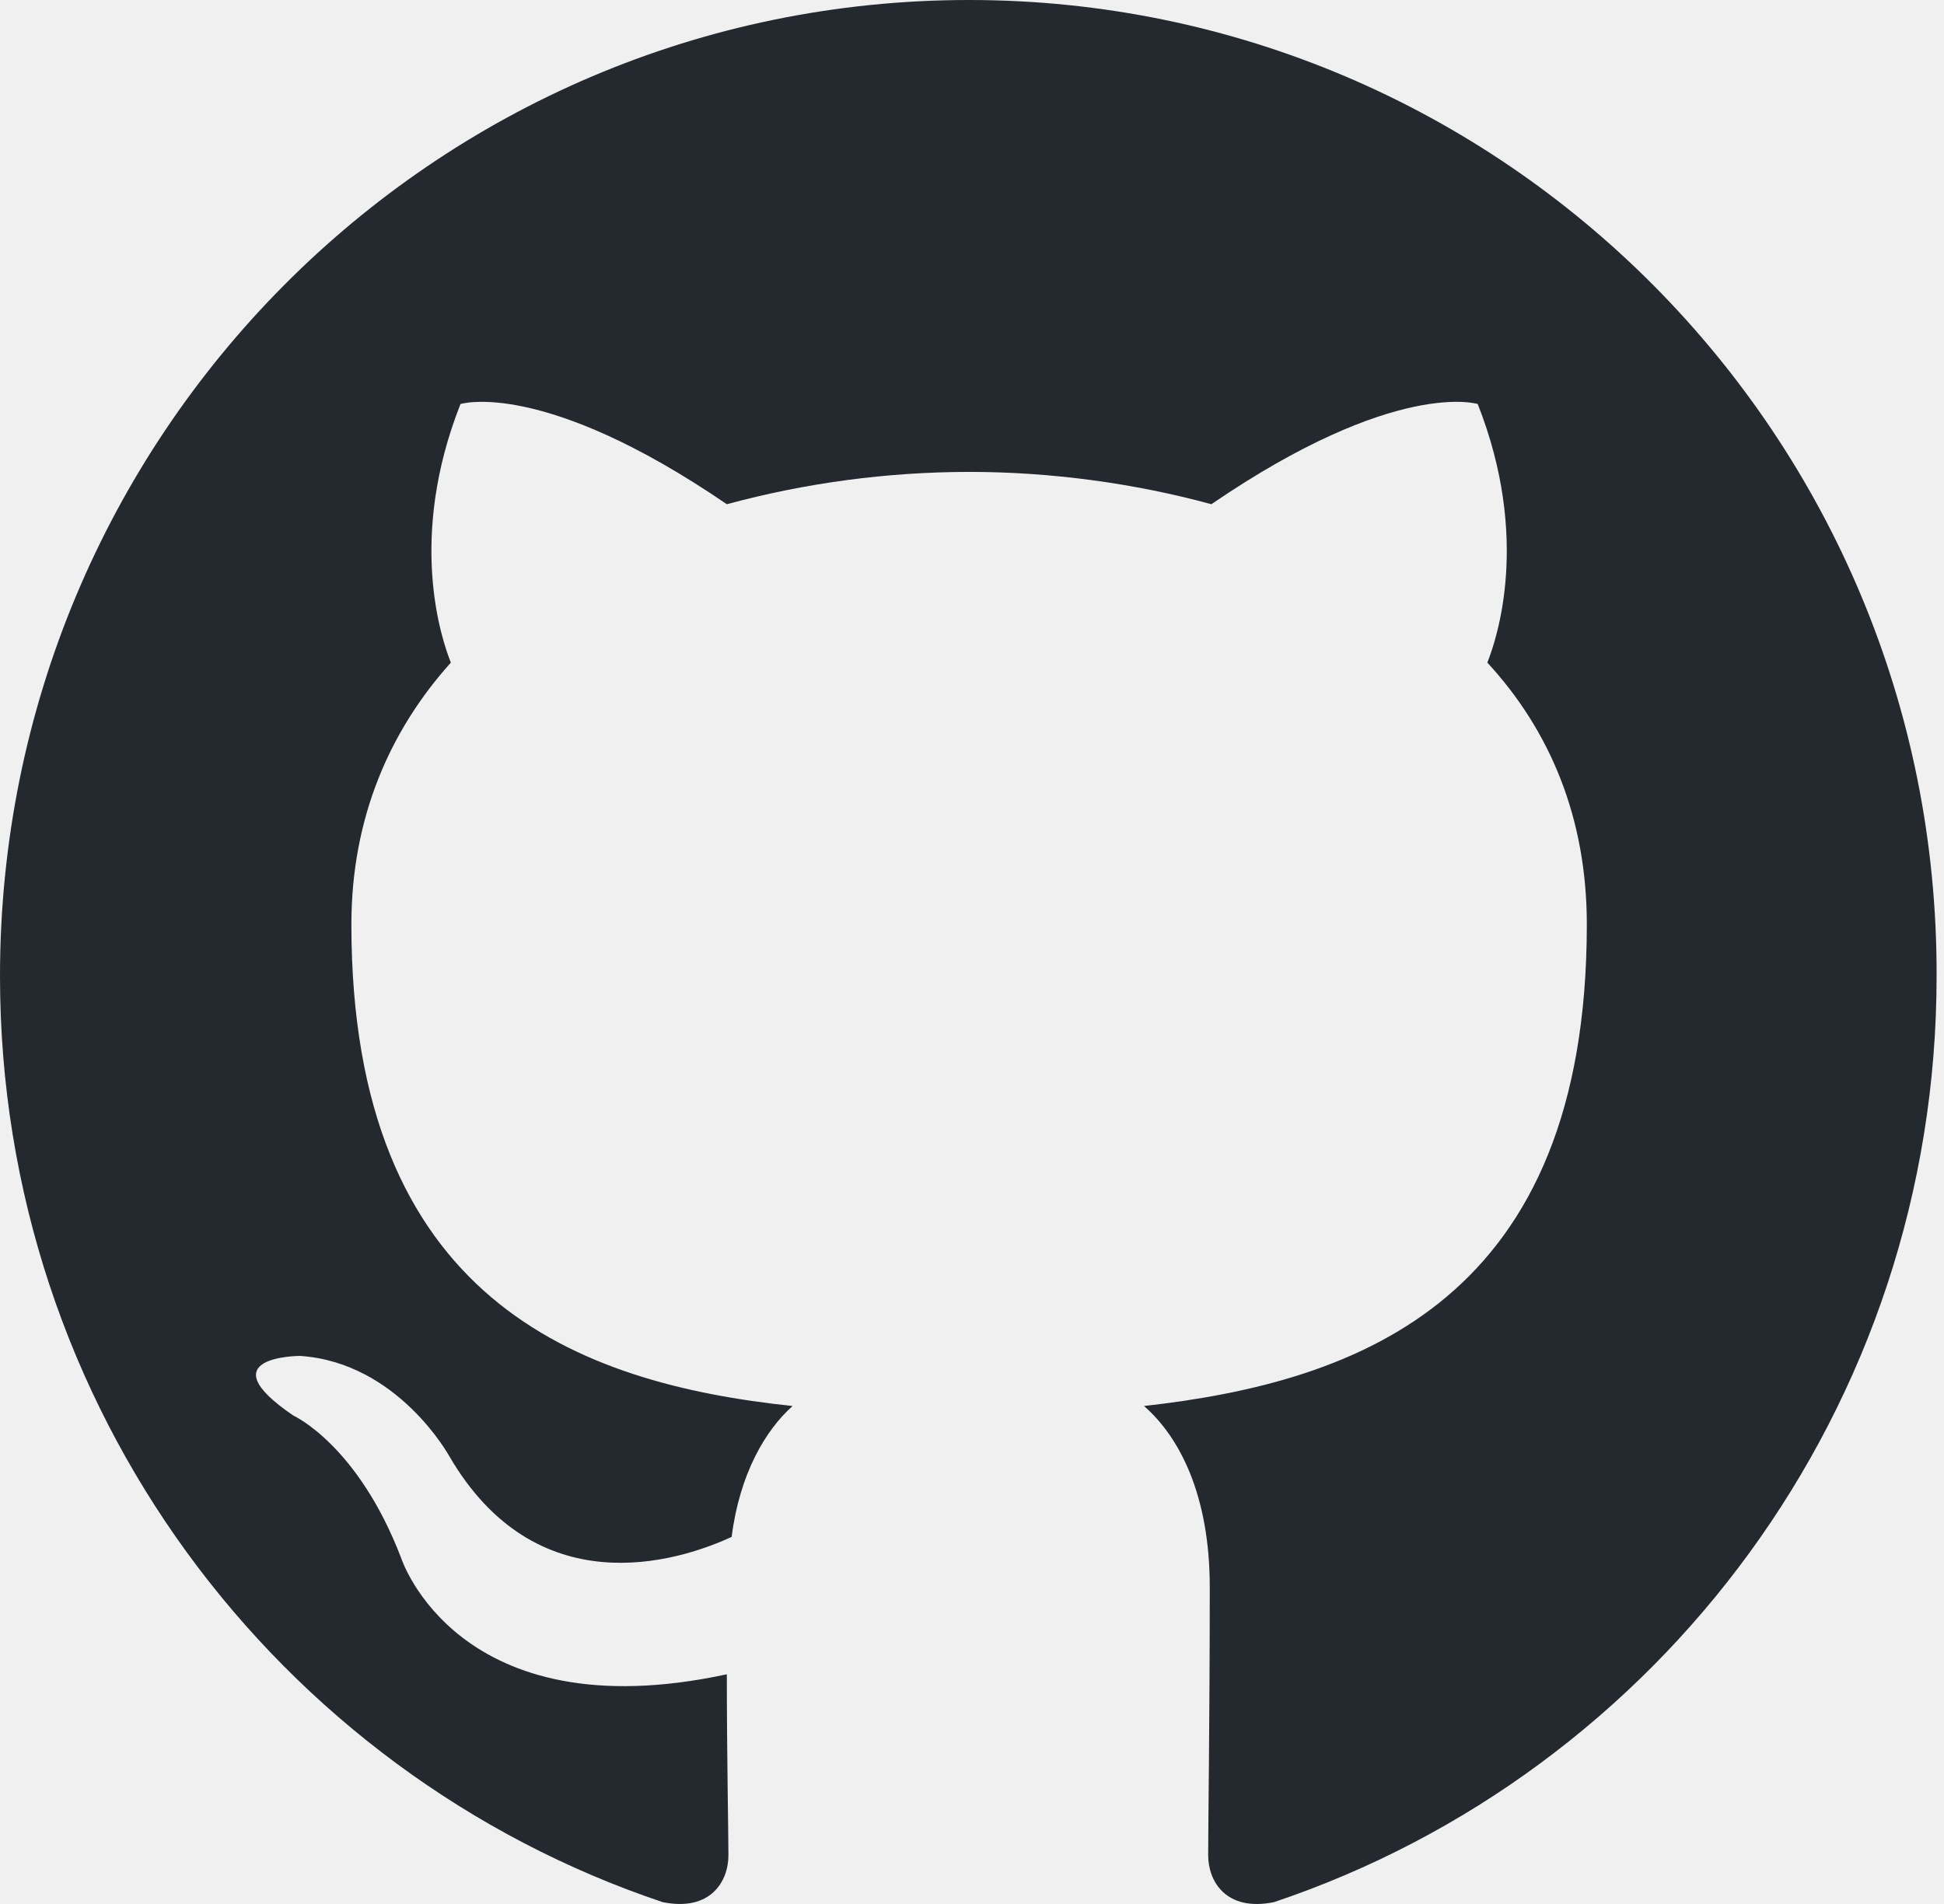
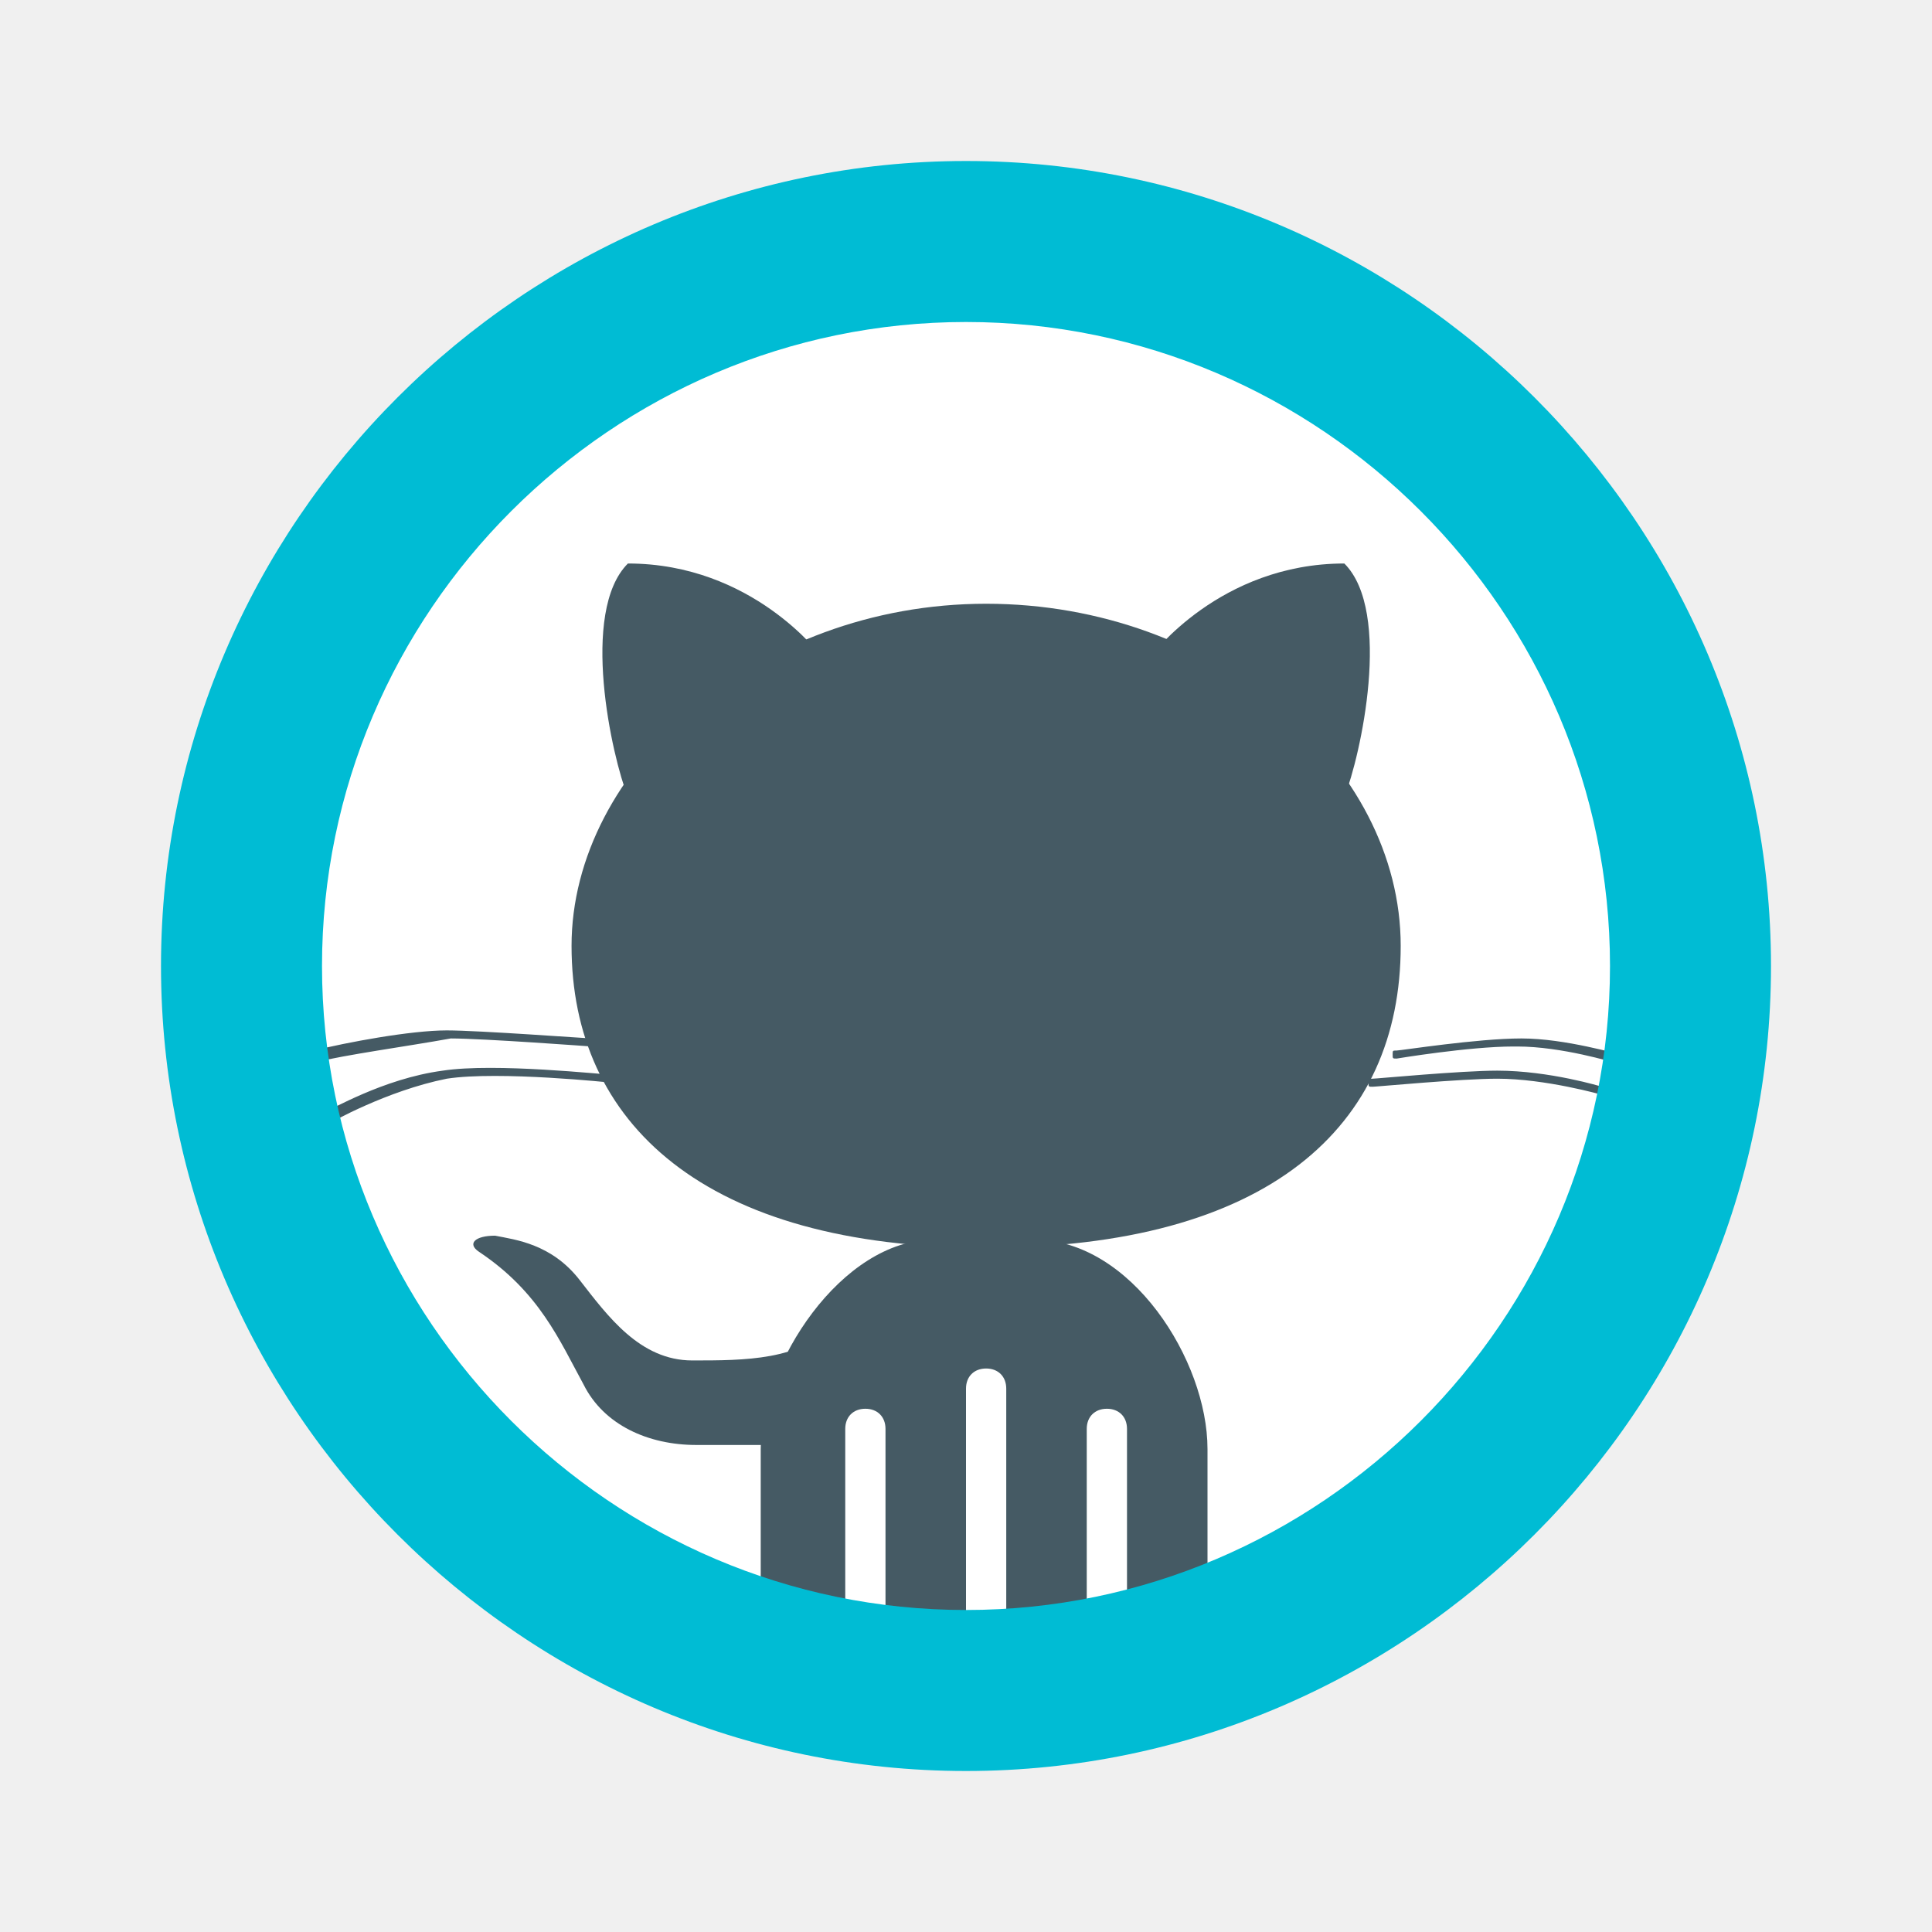
- <svg xmlns="http://www.w3.org/2000/svg" width="98" height="96">
-   <path fill-rule="evenodd" clip-rule="evenodd" d="M48.854 0C21.839 0 0 22 0 49.217c0 21.756 13.993 40.172 33.405 46.69 2.427.49 3.316-1.059 3.316-2.362 0-1.141-.08-5.052-.08-9.127-13.59 2.934-16.42-5.867-16.42-5.867-2.184-5.704-5.42-7.17-5.42-7.17-4.448-3.015.324-3.015.324-3.015 4.934.326 7.523 5.052 7.523 5.052 4.367 7.496 11.404 5.378 14.235 4.074.404-3.178 1.699-5.378 3.074-6.6-10.839-1.141-22.243-5.378-22.243-24.283 0-5.378 1.94-9.778 5.014-13.2-.485-1.222-2.184-6.275.486-13.038 0 0 4.125-1.304 13.426 5.052a46.97 46.97 0 0 1 12.214-1.63c4.125 0 8.33.571 12.213 1.63 9.302-6.356 13.427-5.052 13.427-5.052 2.67 6.763.97 11.816.485 13.038 3.155 3.422 5.015 7.822 5.015 13.2 0 18.905-11.404 23.06-22.324 24.283 1.78 1.548 3.316 4.481 3.316 9.126 0 6.6-.08 11.897-.08 13.526 0 1.304.89 2.853 3.316 2.364 19.412-6.52 33.405-24.935 33.405-46.691C97.707 22 75.788 0 48.854 0z" fill="#24292f" />
+ <svg xmlns="http://www.w3.org/2000/svg" viewBox="0 0 48 48" width="48px" height="48px">
+   <path fill="#fff" d="M41,24c0,9.4-7.6,17-17,17S7,33.4,7,24S14.6,7,24,7S41,14.6,41,24z" />
+   <path fill="#455a64" d="M21 41v-5.5c0-.3.2-.5.5-.5s.5.2.5.5V41h2v-6.5c0-.3.2-.5.5-.5s.5.2.5.5V41h2v-5.5c0-.3.2-.5.5-.5s.5.2.5.5V41h1.8c.2-.3.2-.6.2-1.1V36c0-2.2-1.9-5.2-4.3-5.2h-2.5c-2.3 0-4.3 3.1-4.3 5.2v3.9c0 .4.1.8.2 1.1L21 41 21 41zM40.1 26.4C40.1 26.4 40.1 26.4 40.1 26.4c0 0-1.3-.4-2.4-.4 0 0-.1 0-.1 0-1.1 0-2.9.3-2.9.3-.1 0-.1 0-.1-.1 0-.1 0-.1.1-.1.1 0 2-.3 3.1-.3 1.1 0 2.4.4 2.5.4.1 0 .1.1.1.2C40.2 26.3 40.2 26.4 40.1 26.4zM39.8 27.2C39.8 27.2 39.8 27.2 39.8 27.2c0 0-1.4-.4-2.6-.4-.9 0-3 .2-3.1.2-.1 0-.1 0-.1-.1 0-.1 0-.1.1-.1.1 0 2.2-.2 3.1-.2 1.3 0 2.6.4 2.6.4.1 0 .1.1.1.2C39.9 27.1 39.9 27.2 39.8 27.2zM7.8 26.4c-.1 0-.1 0-.1-.1 0-.1 0-.1.1-.2.8-.2 2.4-.5 3.3-.5.8 0 3.5.2 3.6.2.1 0 .1.1.1.1 0 .1-.1.1-.1.1 0 0-2.7-.2-3.5-.2C10.1 26 8.6 26.2 7.8 26.4 7.8 26.4 7.8 26.4 7.8 26.4zM8.2 27.9c0 0-.1 0-.1-.1 0-.1 0-.1 0-.2.1 0 1.4-.8 2.9-1 1.3-.2 4 .1 4.2.1.1 0 .1.1.1.1 0 .1-.1.1-.1.1 0 0 0 0 0 0 0 0-2.8-.3-4.1-.1C9.6 27.1 8.2 27.9 8.2 27.9 8.2 27.9 8.2 27.9 8.2 27.9z" />
+   <path fill="#455a64" d="M14.2,23.5c0-4.4,4.6-8.5,10.3-8.5c5.7,0,10.3,4,10.3,8.5S31.5,31,24.5,31S14.2,27.9,14.2,23.5z" />
+   <path fill="#455a64" d="M28.6 16.3c0 0 1.7-2.3 4.8-2.3 1.2 1.2.4 4.8 0 5.8L28.6 16.3zM20.4 16.3c0 0-1.7-2.3-4.8-2.3-1.2 1.2-.4 4.8 0 5.8L20.4 16.3zM20.1 35.9c0 0-2.3 0-2.8 0-1.2 0-2.3-.5-2.8-1.5-.6-1.1-1.1-2.3-2.6-3.3-.3-.2-.1-.4.4-.4.5.1 1.4.2 2.1 1.1.7.9 1.5 2 2.8 2 1.3 0 2.7 0 3.5-.9L20.1 35.9z" />
+   <path fill="#00bcd4" d="M24,4C13,4,4,13,4,24s9,20,20,20s20-9,20-20S35,4,24,4z M24,40c-8.8,0-16-7.2-16-16S15.2,8,24,8 s16,7.2,16,16S32.8,40,24,40z" />
</svg>
